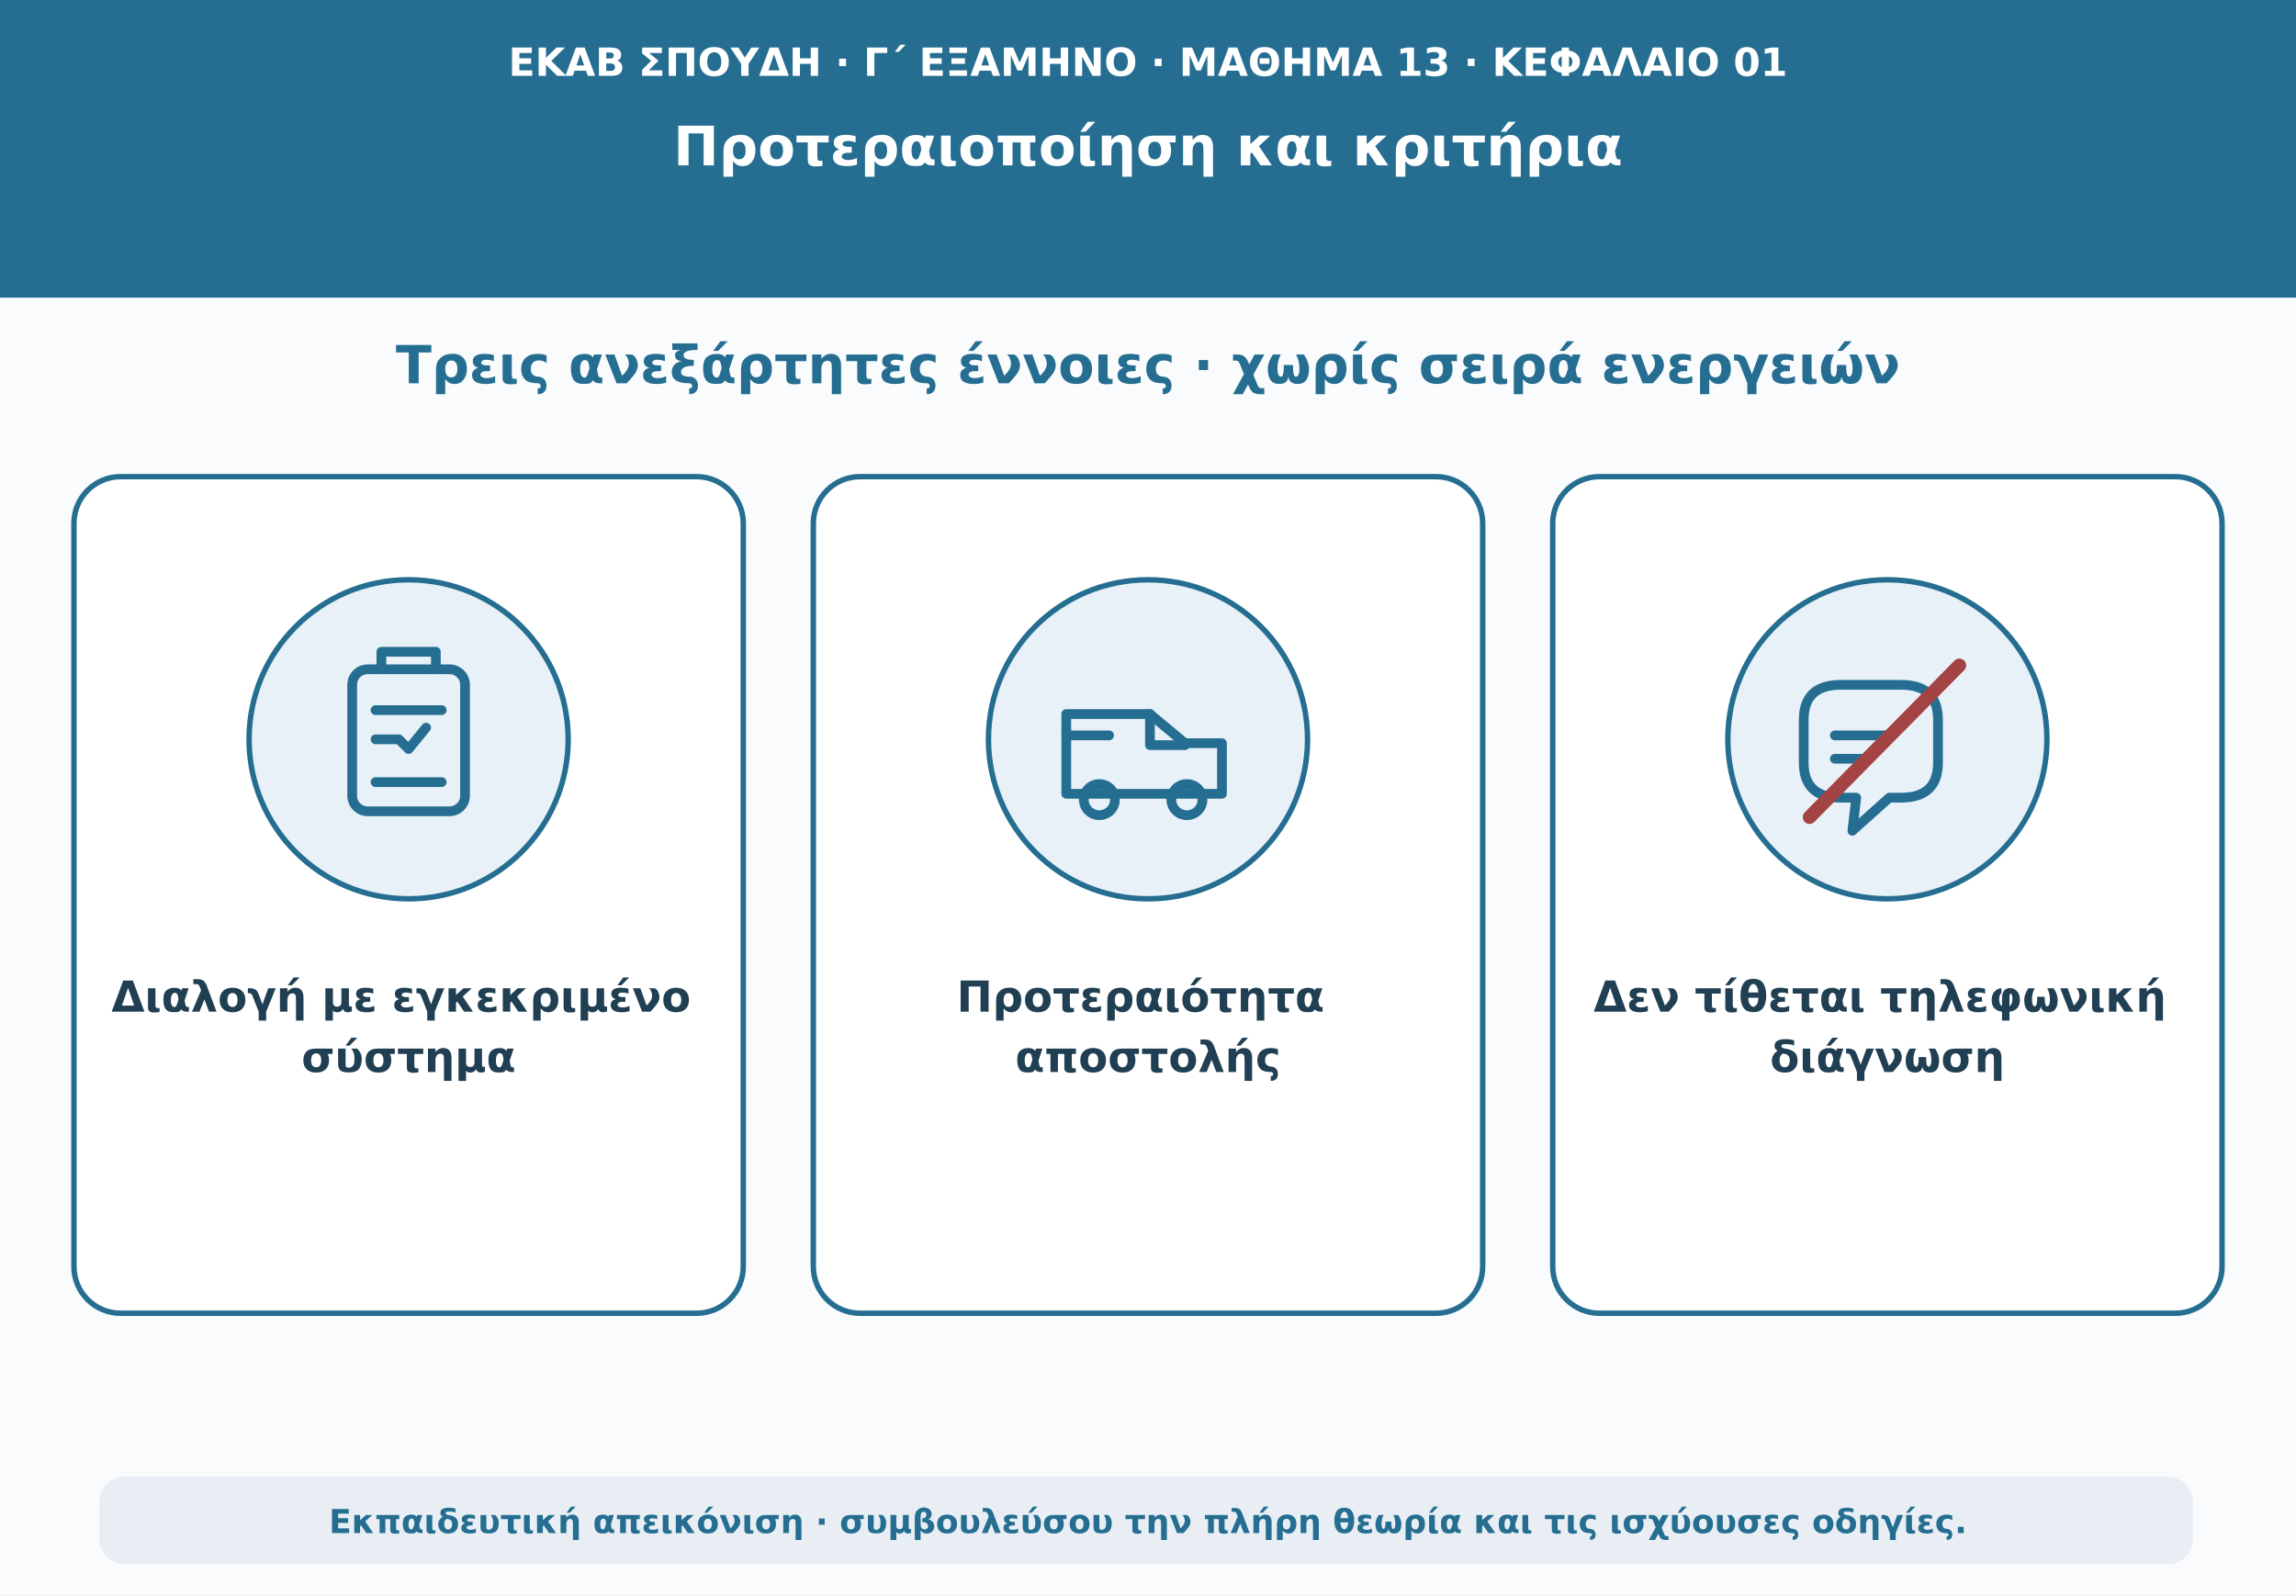
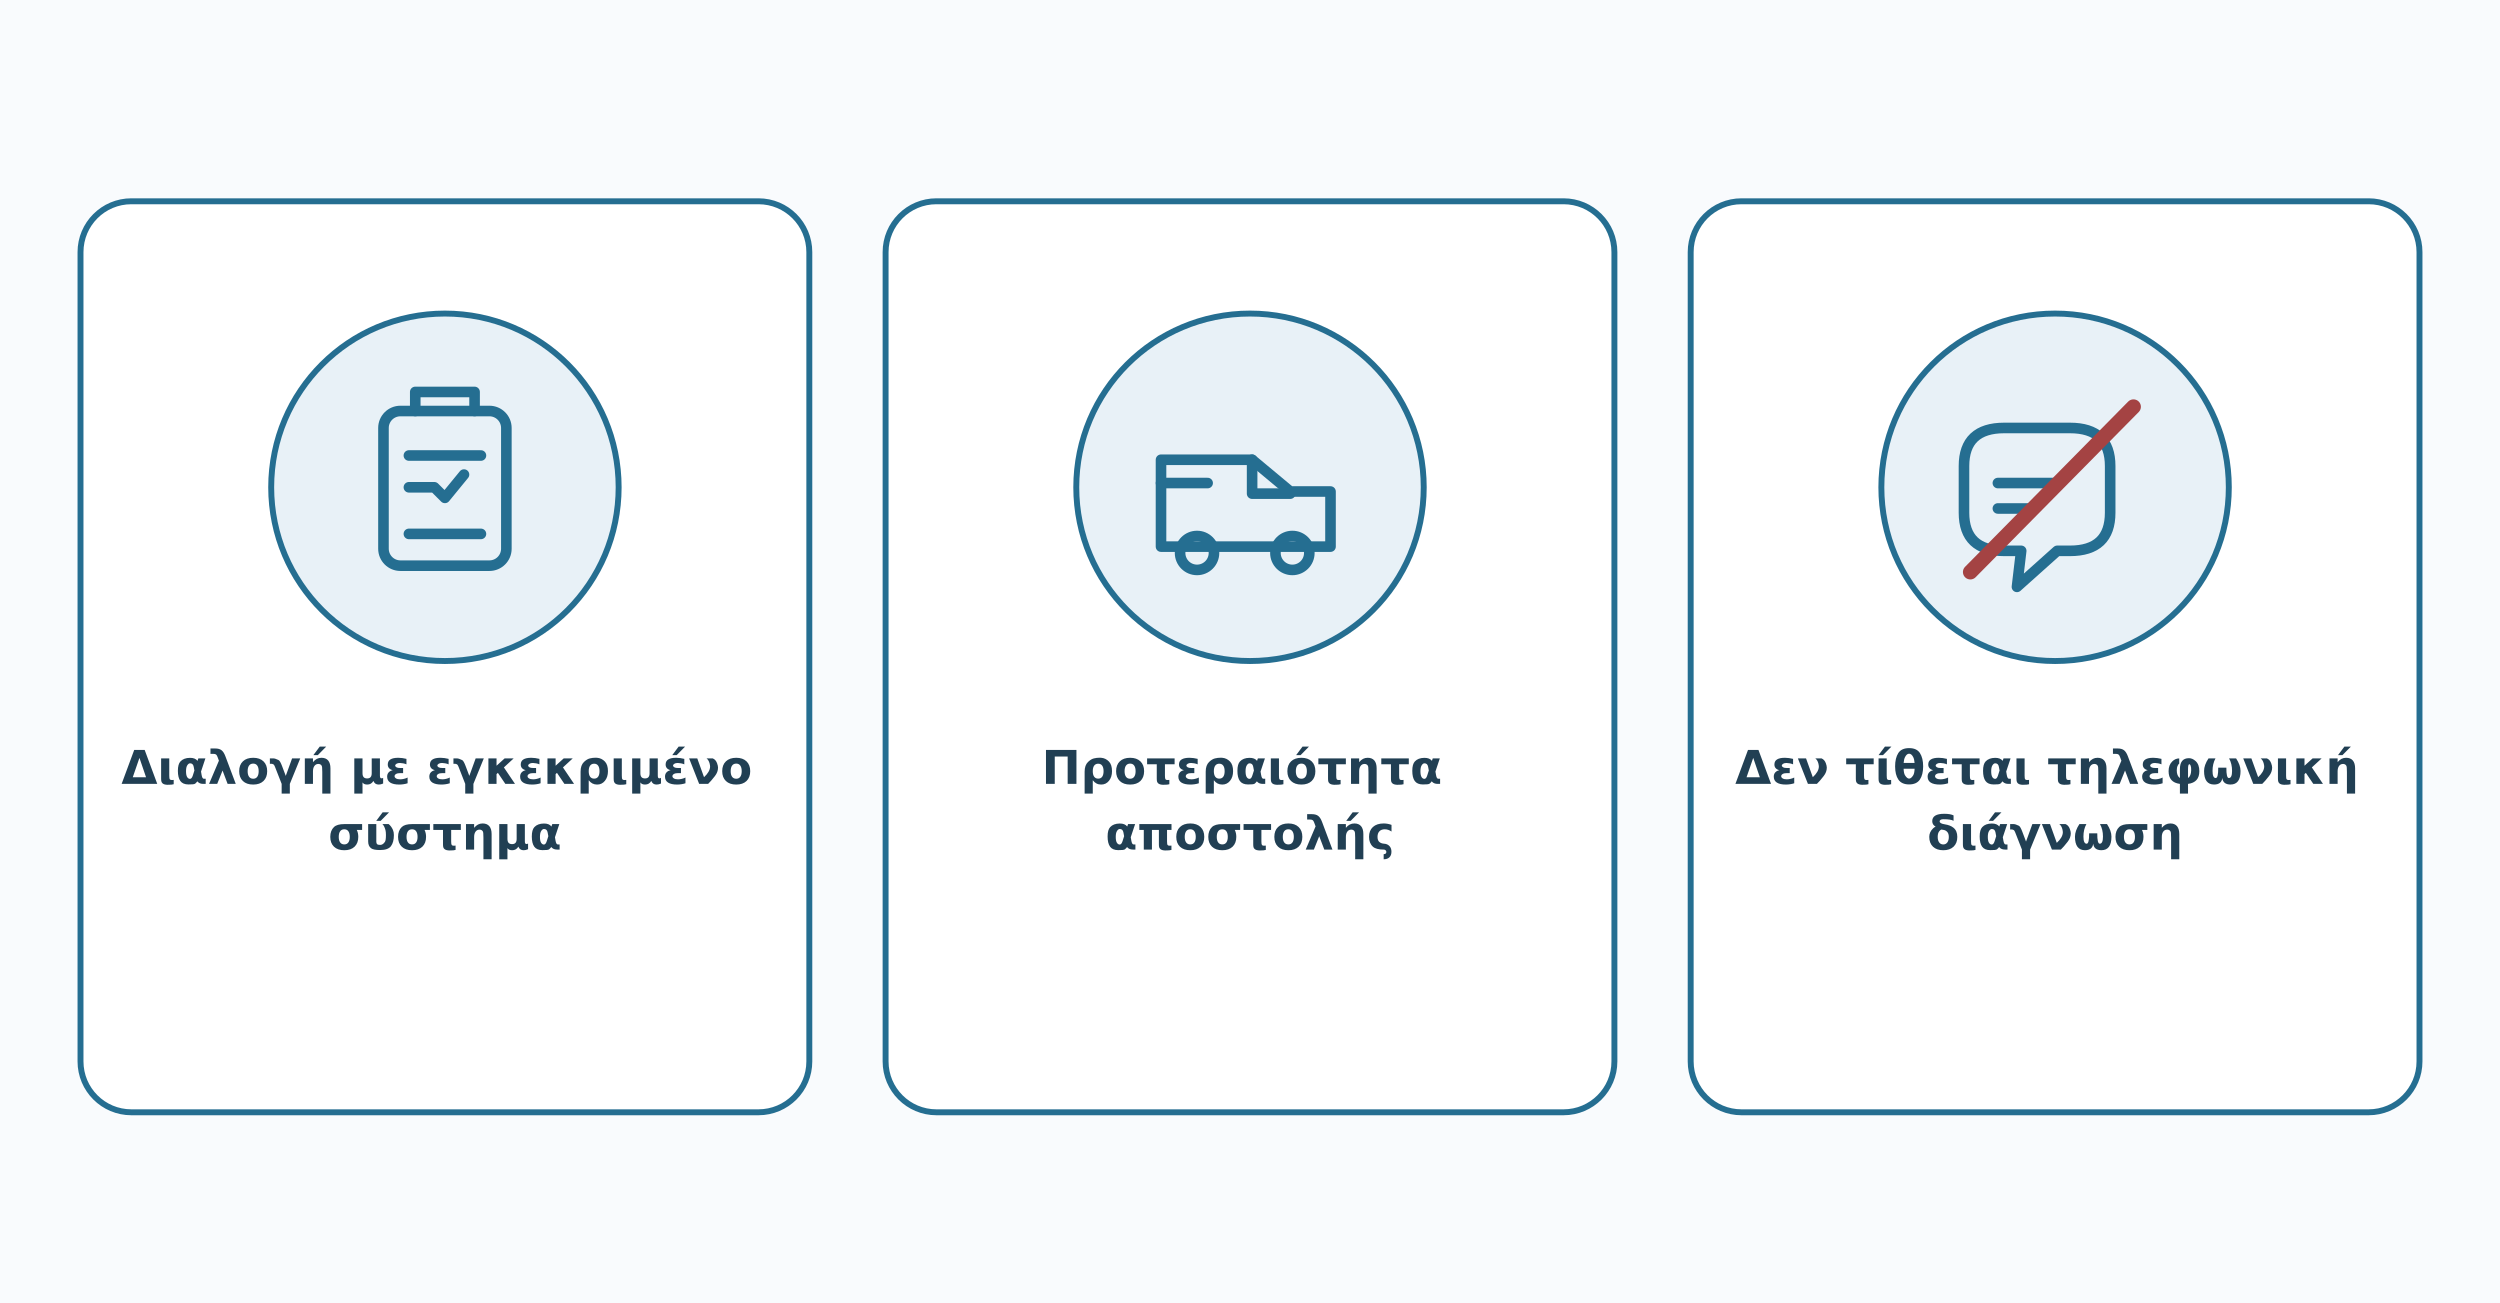
- <svg xmlns="http://www.w3.org/2000/svg" viewBox="0 0 1180 820" role="img" aria-labelledby="t d">
+ <svg xmlns="http://www.w3.org/2000/svg" viewBox="0 150 1180 615" role="img" aria-labelledby="t d">
  <rect width="1180" height="820" fill="#f9fbfd" />
-   <path d="M0 0H1180V153H0Z" fill="#256e91" />
-   <text x="590" y="39" text-anchor="middle" font-family="DejaVu Sans,Arial,sans-serif" font-size="20" font-weight="690" fill="#ffffff">ΕΚΑΒ ΣΠΟΥΔΗ · Γ΄ ΕΞΑΜΗΝΟ · ΜΑΘΗΜΑ 13 · ΚΕΦΑΛΑΙΟ 01</text>
-   <text x="590" y="85" text-anchor="middle" font-family="DejaVu Sans,Arial,sans-serif" font-size="28" font-weight="760" fill="#ffffff">Προτεραιοποίηση και κριτήρια</text>
-   <text x="590" y="197" text-anchor="middle" font-family="DejaVu Sans,Arial,sans-serif" font-size="27" font-weight="740" fill="#256e91">Τρεις ανεξάρτητες έννοιες · χωρίς σειρά ενεργειών</text>
  <g fill="#ffffff" stroke="#256e91" stroke-width="2.8">
    <rect x="38" y="245" width="344" height="430" rx="24" />
    <rect x="418" y="245" width="344" height="430" rx="24" />
    <rect x="798" y="245" width="344" height="430" rx="24" />
  </g>
  <g fill="#e8f1f7" stroke="#256e91" stroke-width="2.8">
    <circle cx="210" cy="380" r="82" />
    <circle cx="590" cy="380" r="82" />
    <circle cx="970" cy="380" r="82" />
  </g>
  <g fill="none" stroke="#256e91" stroke-width="5" stroke-linecap="round" stroke-linejoin="round">
    <rect x="181" y="344" width="58" height="73" rx="8" />
    <path d="M196 344v-9h28v9M193 365h34M193 380h12l5 5 9-11M193 402h34" />
    <path d="M548 367h43l18 15h19v26h-80Z" />
    <path d="M591 367v16h18M548 378h22" />
    <circle cx="565" cy="411" r="8" />
    <circle cx="610" cy="411" r="8" />
    <path d="M946 352q-19 0-19 18v22q0 18 19 18h8l-2 17 19-17h6q19 0 19-18v-22q0-18-19-18Z" />
    <path d="M943 378h27M943 390h17" />
    <path d="M930 420l77-78" stroke="#a44343" stroke-width="7" />
  </g>
  <g text-anchor="middle" font-family="DejaVu Sans,Arial,sans-serif" fill="#213f53" font-size="22" font-weight="700">
    <text x="210" y="520">
      <tspan x="210">Διαλογή με εγκεκριμένο</tspan>
      <tspan x="210" dy="31">σύστημα</tspan>
    </text>
    <text x="590" y="520">
      <tspan x="590">Προτεραιότητα</tspan>
      <tspan x="590" dy="31">αποστολής</tspan>
    </text>
    <text x="970" y="520">
      <tspan x="970">Δεν τίθεται τηλεφωνική</tspan>
      <tspan x="970" dy="31">διάγνωση</tspan>
    </text>
  </g>
-   <rect x="51" y="759" width="1076" height="45" rx="13" fill="#e8eef3" />
-   <text x="590" y="788" text-anchor="middle" font-family="DejaVu Sans,Arial,sans-serif" font-size="17" font-weight="610" fill="#256e91">Εκπαιδευτική απεικόνιση · συμβουλεύσου την πλήρη θεωρία και τις ισχύουσες οδηγίες.</text>
</svg>
